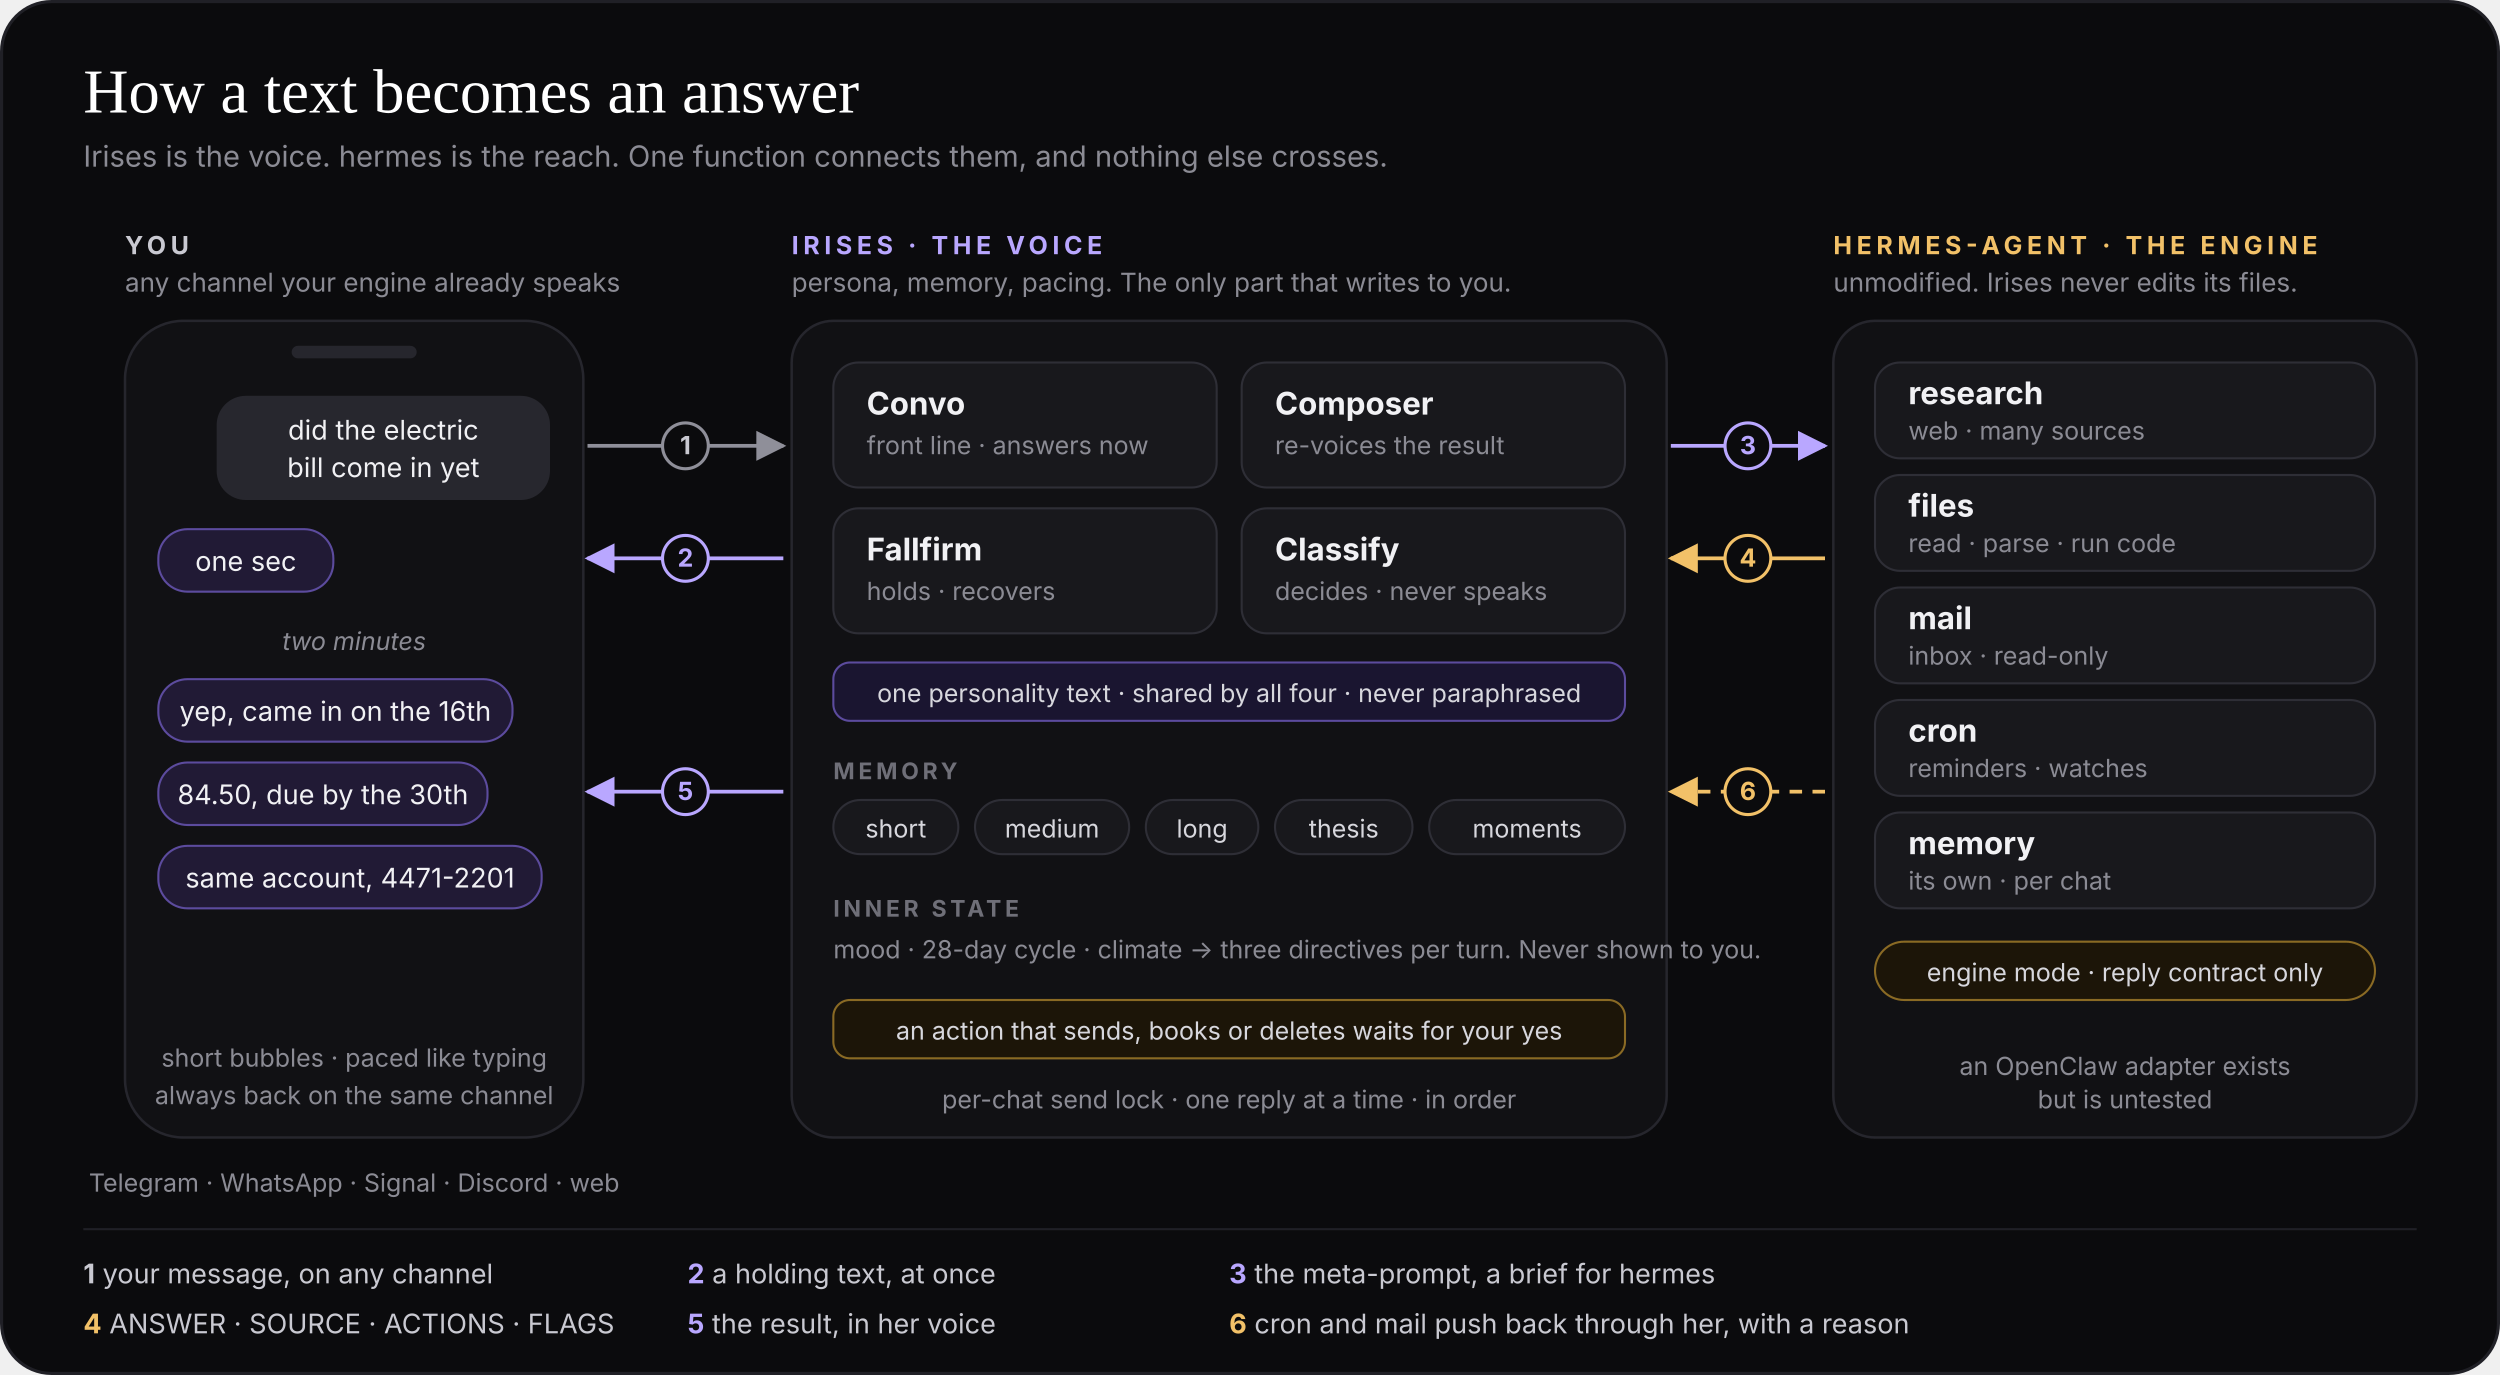
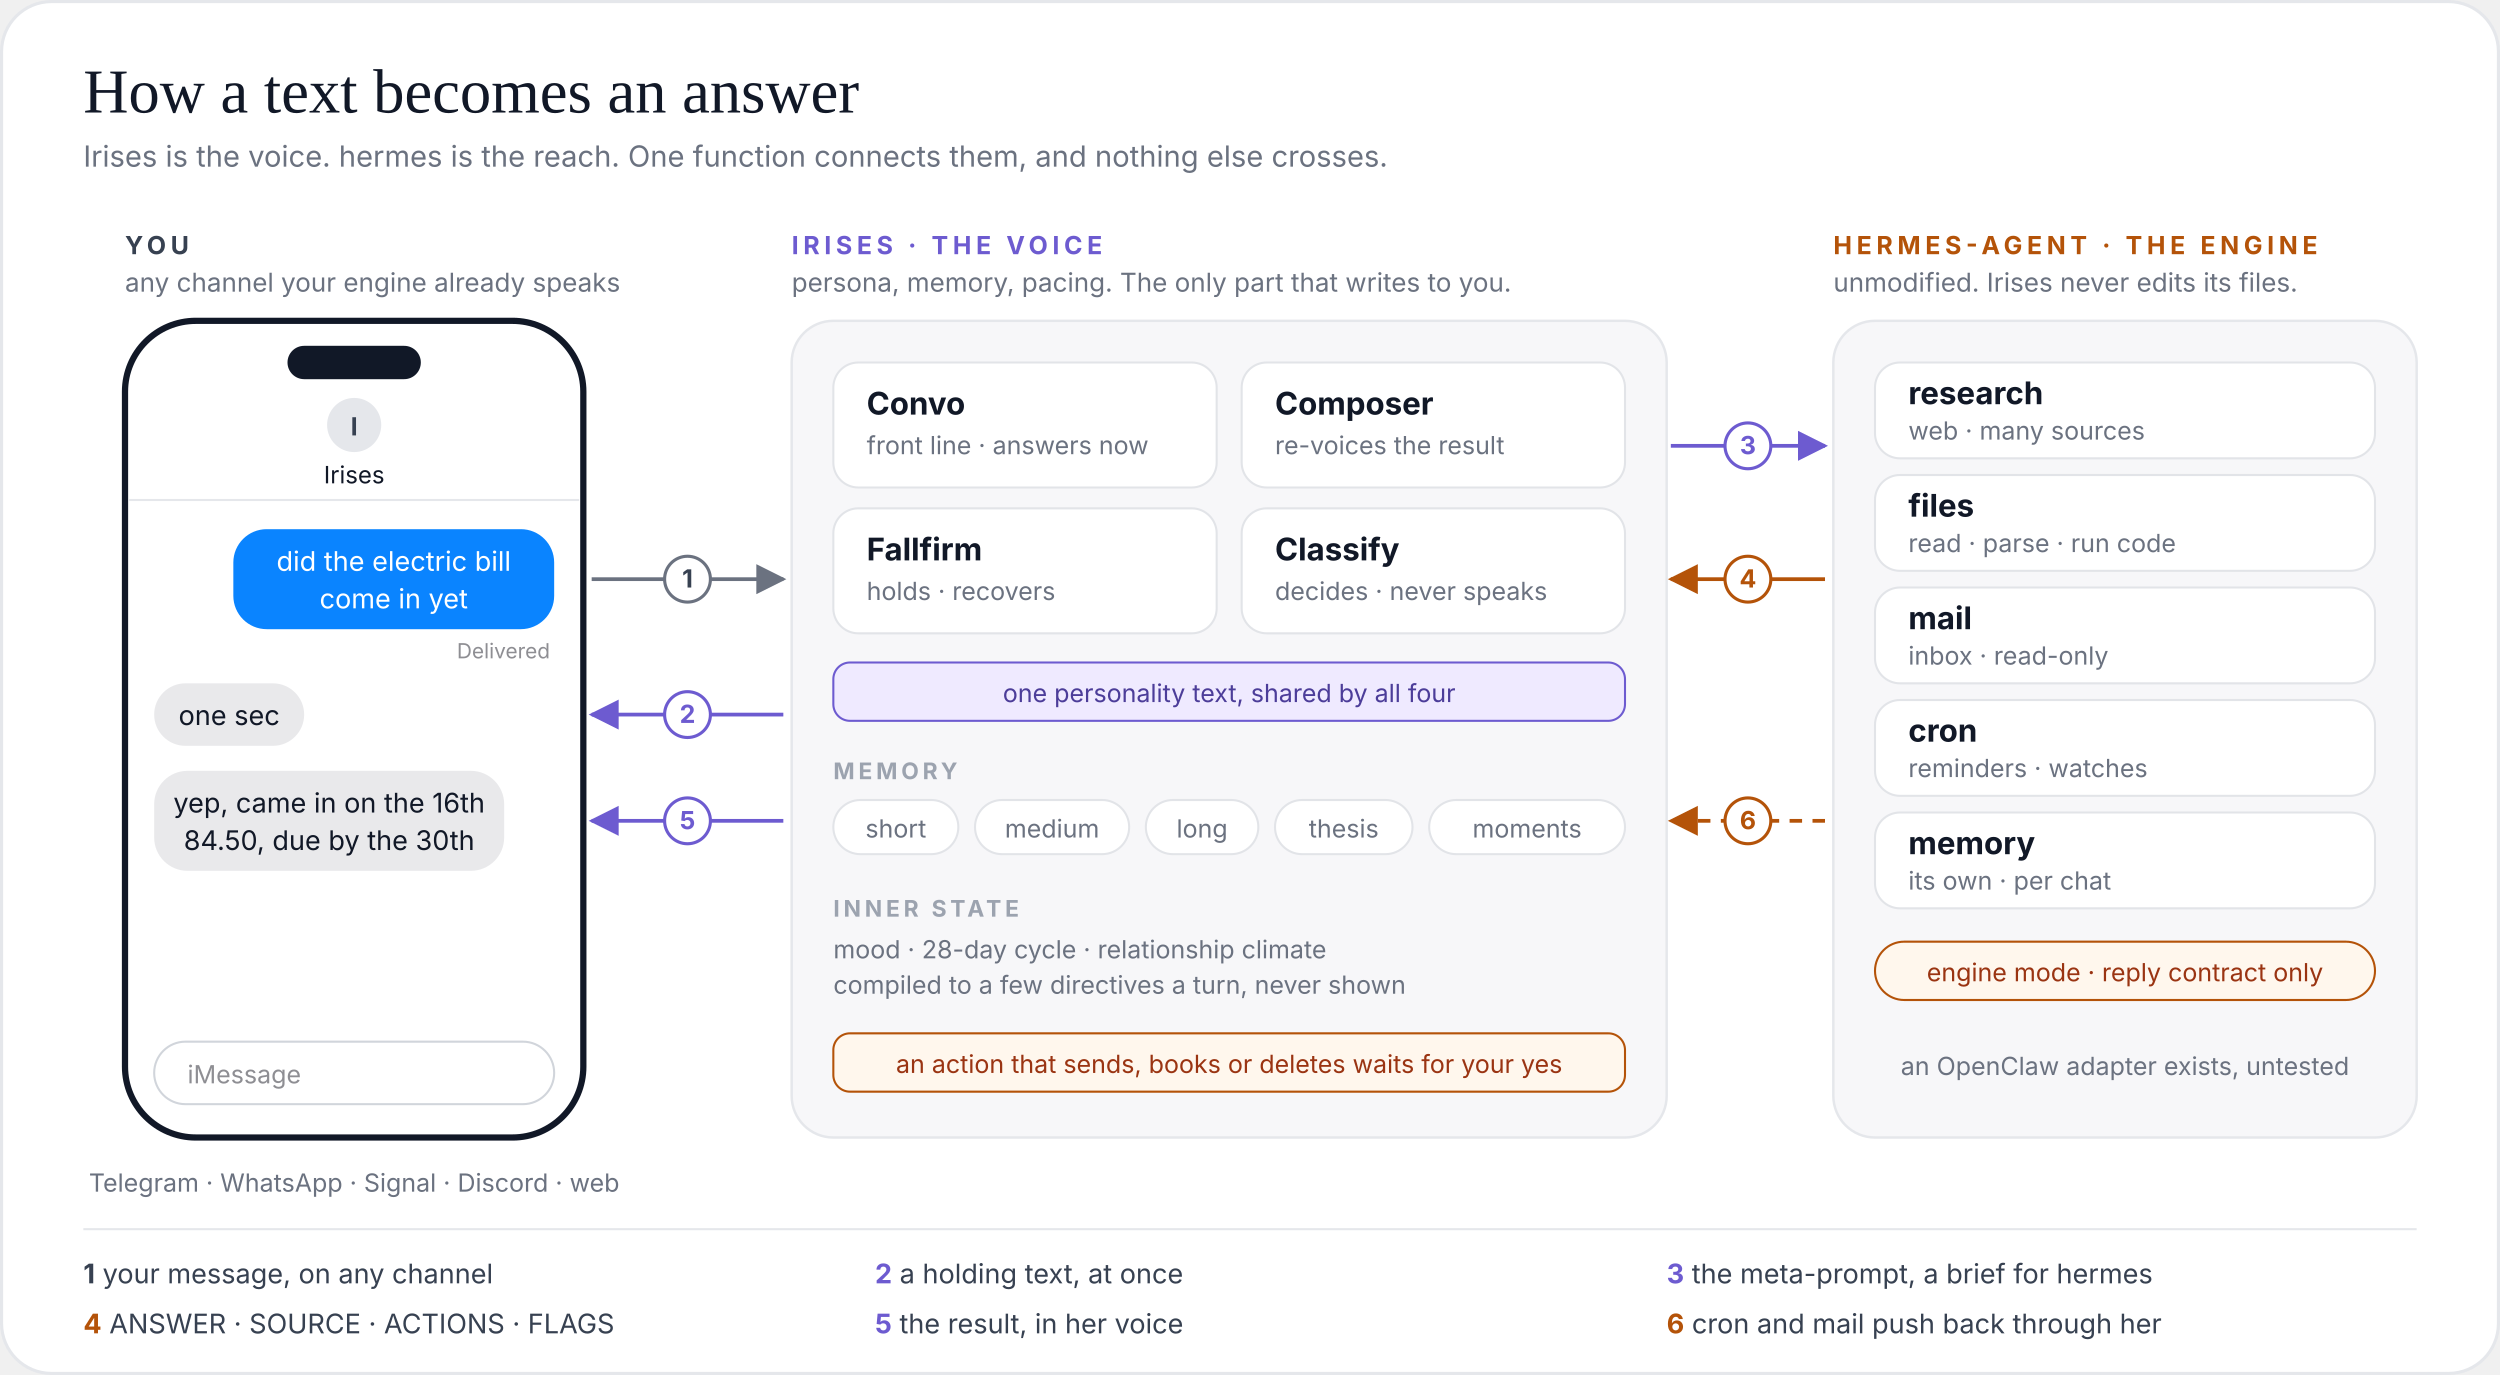
<svg xmlns="http://www.w3.org/2000/svg" viewBox="0 0 1200 660" width="1200" height="660" role="img" aria-labelledby="t d">
  <defs>
    <style>
-       .bg   { fill: #0b0b0d; stroke: #202026; stroke-width: 1.5; }
-       .panel{ fill: #111114; stroke: #26262d; stroke-width: 1.2; }
-       .chip { fill: #18181c; stroke: #2e2e36; stroke-width: 1; }
-       .sans { font-family: -apple-system, BlinkMacSystemFont, "Segoe UI", Inter, Roboto, Helvetica, Arial, sans-serif; }
-       .serif{ font-family: Didot, "Bodoni MT", "Playfair Display", Georgia, "Times New Roman", serif; }
-       .h1   { font-size: 30px; fill: #ffffff; }
-       .h2   { font-size: 14px; fill: #8b8b94; }
-       .col  { font-size: 12px; font-weight: 700; letter-spacing: 2.2px; }
-       .colsub{ font-size: 12.5px; fill: #8b8b94; }
-       .you  { fill: #c9c9d1; }
-       .iris { fill: #b9a7ff; }
-       .herm { fill: #f2c168; }
-       .chipT{ font-size: 15px; font-weight: 700; fill: #f1f1f4; }
-       .chipS{ font-size: 12px; fill: #8b8b94; }
-       .tiny { font-size: 12px; fill: #8b8b94; }
-       .tinyW{ font-size: 12px; fill: #d7d7dd; }
-       .bub  { font-size: 13px; fill: #f1f1f4; }
-       .line { stroke-width: 1.8; fill: none; }
-       .lineYou  { stroke: #8f8f99; }
-       .lineIris { stroke: #b9a7ff; }
-       .lineHerm { stroke: #f2c168; }
-       .dash { stroke-dasharray: 6 5; }
-       .num  { font-size: 12px; font-weight: 700; }
-       .legend{ font-size: 13px; fill: #c9c9d1; }
+       .bg    { fill: #ffffff; stroke: #e5e7eb; stroke-width: 1.5; }
+       .panel { fill: #f7f7f9; stroke: #e5e7eb; stroke-width: 1.2; }
+       .chip  { fill: #ffffff; stroke: #e2e4e8; stroke-width: 1; }
+       .sans  { font-family: -apple-system, BlinkMacSystemFont, "Segoe UI", Inter, Roboto, Helvetica, Arial, sans-serif; }
+       .serif { font-family: Didot, "Bodoni MT", "Playfair Display", Georgia, "Times New Roman", serif; }
+       .h1    { font-size: 30px; fill: #111827; }
+       .h2    { font-size: 14px; fill: #6b7280; }
+       .col   { font-size: 12px; font-weight: 700; letter-spacing: 2.2px; }
+       .colsub{ font-size: 12.5px; fill: #6b7280; }
+       .you   { fill: #374151; }
+       .iris  { fill: #6d5bd0; }
+       .herm  { fill: #b45309; }
+       .chipT { font-size: 15px; font-weight: 700; fill: #111827; }
+       .chipS { font-size: 12px; fill: #6b7280; }
+       .tiny  { font-size: 12px; fill: #6b7280; }
+       .lbl   { font-size: 11px; font-weight: 700; letter-spacing: 1.8px; fill: #9ca3af; }
+       .bubU  { font-size: 13px; fill: #ffffff; }
+       .bubI  { font-size: 13px; fill: #111827; }
+       .line  { stroke-width: 1.8; fill: none; }
+       .lineYou  { stroke: #6b7280; }
+       .lineIris { stroke: #6d5bd0; }
+       .lineHerm { stroke: #b45309; }
+       .dash  { stroke-dasharray: 6 5; }
+       .num   { font-size: 12px; font-weight: 700; }
+       .legend{ font-size: 13px; fill: #374151; }
      .legendK{ font-size: 13px; font-weight: 700; }
    </style>
    <marker id="aYou" viewBox="0 0 10 10" refX="9" refY="5" markerWidth="8" markerHeight="8" orient="auto-start-reverse">
-       <path d="M0,0 L10,5 L0,10 z" fill="#8f8f99" />
+       <path d="M0,0 L10,5 L0,10 z" fill="#6b7280" />
    </marker>
    <marker id="aIris" viewBox="0 0 10 10" refX="9" refY="5" markerWidth="8" markerHeight="8" orient="auto-start-reverse">
-       <path d="M0,0 L10,5 L0,10 z" fill="#b9a7ff" />
+       <path d="M0,0 L10,5 L0,10 z" fill="#6d5bd0" />
    </marker>
    <marker id="aHerm" viewBox="0 0 10 10" refX="9" refY="5" markerWidth="8" markerHeight="8" orient="auto-start-reverse">
-       <path d="M0,0 L10,5 L0,10 z" fill="#f2c168" />
+       <path d="M0,0 L10,5 L0,10 z" fill="#b45309" />
    </marker>
  </defs>
  <rect class="bg" x="0.75" y="0.75" width="1198.5" height="658.5" rx="24" />
  <text class="serif h1" x="40" y="54">How a text becomes an answer</text>
  <text class="sans h2" x="40" y="80">Irises is the voice. hermes is the reach. One function connects them, and nothing else crosses.</text>
  <text class="sans col you" x="60" y="122">YOU</text>
  <text class="sans colsub" x="60" y="140">any channel your engine already speaks</text>
-   <rect class="panel" x="60" y="154" width="220" height="392" rx="28" />
-   <rect x="140" y="166" width="60" height="6" rx="3" fill="#26262d" />
-   <rect x="104" y="190" width="160" height="50" rx="14" fill="#27272e" />
-   <text class="sans bub" x="184" y="211" text-anchor="middle">did the electric</text>
-   <text class="sans bub" x="184" y="229" text-anchor="middle">bill come in yet</text>
-   <rect x="76" y="254" width="84" height="30" rx="14" fill="#211a35" stroke="#5c4b9e" stroke-width="1" />
-   <text class="sans bub" x="118" y="274" text-anchor="middle">one sec</text>
-   <text class="sans tiny" x="170" y="312" text-anchor="middle" font-style="italic">two minutes</text>
-   <rect x="76" y="326" width="170" height="30" rx="14" fill="#211a35" stroke="#5c4b9e" stroke-width="1" />
-   <text class="sans bub" x="161" y="346" text-anchor="middle">yep, came in on the 16th</text>
-   <rect x="76" y="366" width="158" height="30" rx="14" fill="#211a35" stroke="#5c4b9e" stroke-width="1" />
-   <text class="sans bub" x="155" y="386" text-anchor="middle">84.50, due by the 30th</text>
-   <rect x="76" y="406" width="184" height="30" rx="14" fill="#211a35" stroke="#5c4b9e" stroke-width="1" />
-   <text class="sans bub" x="168" y="426" text-anchor="middle">same account, 4471-2201</text>
-   <text class="sans tiny" x="170" y="512" text-anchor="middle">short bubbles · paced like typing</text>
-   <text class="sans tiny" x="170" y="530" text-anchor="middle">always back on the same channel</text>
+   <rect x="60" y="154" width="220" height="392" rx="34" fill="#ffffff" stroke="#111827" stroke-width="3" />
+   <rect x="138" y="166" width="64" height="16" rx="8" fill="#111827" />
+   <circle cx="170" cy="204" r="13" fill="#e5e7eb" />
+   <text class="sans" x="170" y="209" text-anchor="middle" font-size="12" font-weight="700" fill="#374151">I</text>
+   <text class="sans" x="170" y="232" text-anchor="middle" font-size="11.5" fill="#111827">Irises</text>
+   <line x1="62" y1="240" x2="278" y2="240" stroke="#e5e7eb" stroke-width="1" />
+   <rect x="112" y="254" width="154" height="48" rx="16" fill="#0a84ff" />
+   <text class="sans bubU" x="189" y="274" text-anchor="middle">did the electric bill</text>
+   <text class="sans bubU" x="189" y="292" text-anchor="middle">come in yet</text>
+   <text class="sans" x="264" y="316" text-anchor="end" font-size="10" fill="#8e8e93">Delivered</text>
+   <rect x="74" y="328" width="72" height="30" rx="15" fill="#e9e9eb" />
+   <text class="sans bubI" x="110" y="348" text-anchor="middle">one sec</text>
+   <rect x="74" y="370" width="168" height="48" rx="16" fill="#e9e9eb" />
+   <text class="sans bubI" x="158" y="390" text-anchor="middle">yep, came in on the 16th</text>
+   <text class="sans bubI" x="158" y="408" text-anchor="middle">84.50, due by the 30th</text>
+   <rect x="74" y="500" width="192" height="30" rx="15" fill="#ffffff" stroke="#d1d5db" stroke-width="1" />
+   <text class="sans" x="90" y="520" font-size="12" fill="#8e8e93">iMessage</text>
  <text class="sans tiny" x="170" y="572" text-anchor="middle">Telegram · WhatsApp · Signal · Discord · web</text>
  <text class="sans col iris" x="380" y="122">IRISES · THE VOICE</text>
  <text class="sans colsub" x="380" y="140">persona, memory, pacing. The only part that writes to you.</text>
  <rect class="panel" x="380" y="154" width="420" height="392" rx="20" />
  <rect class="chip" x="400" y="174" width="184" height="60" rx="12" />
  <text class="sans chipT" x="416" y="199">Convo</text>
  <text class="sans chipS" x="416" y="218">front line · answers now</text>
  <rect class="chip" x="596" y="174" width="184" height="60" rx="12" />
  <text class="sans chipT" x="612" y="199">Composer</text>
  <text class="sans chipS" x="612" y="218">re-voices the result</text>
  <rect class="chip" x="400" y="244" width="184" height="60" rx="12" />
  <text class="sans chipT" x="416" y="269">Fallfirm</text>
  <text class="sans chipS" x="416" y="288">holds · recovers</text>
  <rect class="chip" x="596" y="244" width="184" height="60" rx="12" />
  <text class="sans chipT" x="612" y="269">Classify</text>
  <text class="sans chipS" x="612" y="288">decides · never speaks</text>
-   <rect x="400" y="318" width="380" height="28" rx="8" fill="#1a1530" stroke="#5c4b9e" stroke-width="1" />
-   <text class="sans tinyW iris" x="590" y="337" text-anchor="middle">one personality text · shared by all four · never paraphrased</text>
-   <text class="sans col" x="400" y="374" fill="#6f6f78" style="letter-spacing:1.8px;font-size:11px">MEMORY</text>
+   <rect x="400" y="318" width="380" height="28" rx="8" fill="#efeaff" stroke="#6d5bd0" stroke-width="1" />
+   <text class="sans" x="590" y="337" text-anchor="middle" font-size="12" fill="#4c3d99">one personality text, shared by all four</text>
+   <text class="sans lbl" x="400" y="374">MEMORY</text>
  <rect class="chip" x="400" y="384" width="60" height="26" rx="13" />
-   <text class="sans tinyW" x="430" y="402" text-anchor="middle">short</text>
+   <text class="sans tiny" x="430" y="402" text-anchor="middle" fill="#374151">short</text>
  <rect class="chip" x="468" y="384" width="74" height="26" rx="13" />
-   <text class="sans tinyW" x="505" y="402" text-anchor="middle">medium</text>
+   <text class="sans tiny" x="505" y="402" text-anchor="middle" fill="#374151">medium</text>
  <rect class="chip" x="550" y="384" width="54" height="26" rx="13" />
-   <text class="sans tinyW" x="577" y="402" text-anchor="middle">long</text>
+   <text class="sans tiny" x="577" y="402" text-anchor="middle" fill="#374151">long</text>
  <rect class="chip" x="612" y="384" width="66" height="26" rx="13" />
-   <text class="sans tinyW" x="645" y="402" text-anchor="middle">thesis</text>
+   <text class="sans tiny" x="645" y="402" text-anchor="middle" fill="#374151">thesis</text>
  <rect class="chip" x="686" y="384" width="94" height="26" rx="13" />
-   <text class="sans tinyW" x="733" y="402" text-anchor="middle">moments</text>
-   <text class="sans col" x="400" y="440" fill="#6f6f78" style="letter-spacing:1.8px;font-size:11px">INNER STATE</text>
-   <text class="sans tiny" x="400" y="460">mood · 28-day cycle · climate → three directives per turn. Never shown to you.</text>
-   <rect x="400" y="480" width="380" height="28" rx="8" fill="#1c1508" stroke="#8a6a24" stroke-width="1" />
-   <text class="sans tinyW herm" x="590" y="499" text-anchor="middle">an action that sends, books or deletes waits for your yes</text>
-   <text class="sans tiny" x="590" y="532" text-anchor="middle">per-chat send lock · one reply at a time · in order</text>
+   <text class="sans tiny" x="733" y="402" text-anchor="middle" fill="#374151">moments</text>
+   <text class="sans lbl" x="400" y="440">INNER STATE</text>
+   <text class="sans tiny" x="400" y="460">mood · 28-day cycle · relationship climate</text>
+   <text class="sans tiny" x="400" y="477">compiled to a few directives a turn, never shown</text>
+   <rect x="400" y="496" width="380" height="28" rx="8" fill="#fff7ed" stroke="#b45309" stroke-width="1" />
+   <text class="sans" x="590" y="515" text-anchor="middle" font-size="12" fill="#9a3412">an action that sends, books or deletes waits for your yes</text>
  <text class="sans col herm" x="880" y="122">HERMES-AGENT · THE ENGINE</text>
  <text class="sans colsub" x="880" y="140">unmodified. Irises never edits its files.</text>
  <rect class="panel" x="880" y="154" width="280" height="392" rx="20" />
  <rect class="chip" x="900" y="174" width="240" height="46" rx="12" />
  <text class="sans chipT" x="916" y="194">research</text>
  <text class="sans chipS" x="916" y="211">web · many sources</text>
  <rect class="chip" x="900" y="228" width="240" height="46" rx="12" />
  <text class="sans chipT" x="916" y="248">files</text>
  <text class="sans chipS" x="916" y="265">read · parse · run code</text>
  <rect class="chip" x="900" y="282" width="240" height="46" rx="12" />
  <text class="sans chipT" x="916" y="302">mail</text>
  <text class="sans chipS" x="916" y="319">inbox · read-only</text>
  <rect class="chip" x="900" y="336" width="240" height="46" rx="12" />
  <text class="sans chipT" x="916" y="356">cron</text>
  <text class="sans chipS" x="916" y="373">reminders · watches</text>
  <rect class="chip" x="900" y="390" width="240" height="46" rx="12" />
  <text class="sans chipT" x="916" y="410">memory</text>
  <text class="sans chipS" x="916" y="427">its own · per chat</text>
-   <rect x="900" y="452" width="240" height="28" rx="14" fill="#1c1508" stroke="#8a6a24" stroke-width="1" />
-   <text class="sans tinyW herm" x="1020" y="471" text-anchor="middle">engine mode · reply contract only</text>
-   <text class="sans tiny" x="1020" y="516" text-anchor="middle">an OpenClaw adapter exists</text>
-   <text class="sans tiny" x="1020" y="532" text-anchor="middle">but is untested</text>
-   <line class="line lineYou" x1="282" y1="214" x2="376" y2="214" marker-end="url(#aYou)" />
-   <circle cx="329" cy="214" r="11" fill="#0b0b0d" stroke="#8f8f99" stroke-width="1.5" />
-   <text class="sans num you" x="329" y="218" text-anchor="middle">1</text>
-   <line class="line lineIris" x1="376" y1="268" x2="282" y2="268" marker-end="url(#aIris)" />
-   <circle cx="329" cy="268" r="11" fill="#0b0b0d" stroke="#b9a7ff" stroke-width="1.5" />
-   <text class="sans num iris" x="329" y="272" text-anchor="middle">2</text>
-   <line class="line lineIris" x1="376" y1="380" x2="282" y2="380" marker-end="url(#aIris)" />
-   <circle cx="329" cy="380" r="11" fill="#0b0b0d" stroke="#b9a7ff" stroke-width="1.5" />
-   <text class="sans num iris" x="329" y="384" text-anchor="middle">5</text>
+   <rect x="900" y="452" width="240" height="28" rx="14" fill="#fff7ed" stroke="#b45309" stroke-width="1" />
+   <text class="sans" x="1020" y="471" text-anchor="middle" font-size="12" fill="#9a3412">engine mode · reply contract only</text>
+   <text class="sans tiny" x="1020" y="516" text-anchor="middle">an OpenClaw adapter exists, untested</text>
+   <line class="line lineYou" x1="284" y1="278" x2="376" y2="278" marker-end="url(#aYou)" />
+   <circle cx="330" cy="278" r="11" fill="#ffffff" stroke="#6b7280" stroke-width="1.5" />
+   <text class="sans num you" x="330" y="282" text-anchor="middle">1</text>
+   <line class="line lineIris" x1="376" y1="343" x2="284" y2="343" marker-end="url(#aIris)" />
+   <circle cx="330" cy="343" r="11" fill="#ffffff" stroke="#6d5bd0" stroke-width="1.5" />
+   <text class="sans num iris" x="330" y="347" text-anchor="middle">2</text>
+   <line class="line lineIris" x1="376" y1="394" x2="284" y2="394" marker-end="url(#aIris)" />
+   <circle cx="330" cy="394" r="11" fill="#ffffff" stroke="#6d5bd0" stroke-width="1.5" />
+   <text class="sans num iris" x="330" y="398" text-anchor="middle">5</text>
  <line class="line lineIris" x1="802" y1="214" x2="876" y2="214" marker-end="url(#aIris)" />
-   <circle cx="839" cy="214" r="11" fill="#0b0b0d" stroke="#b9a7ff" stroke-width="1.5" />
+   <circle cx="839" cy="214" r="11" fill="#ffffff" stroke="#6d5bd0" stroke-width="1.5" />
  <text class="sans num iris" x="839" y="218" text-anchor="middle">3</text>
-   <line class="line lineHerm" x1="876" y1="268" x2="802" y2="268" marker-end="url(#aHerm)" />
-   <circle cx="839" cy="268" r="11" fill="#0b0b0d" stroke="#f2c168" stroke-width="1.5" />
-   <text class="sans num herm" x="839" y="272" text-anchor="middle">4</text>
-   <line class="line lineHerm dash" x1="876" y1="380" x2="802" y2="380" marker-end="url(#aHerm)" />
-   <circle cx="839" cy="380" r="11" fill="#0b0b0d" stroke="#f2c168" stroke-width="1.5" />
-   <text class="sans num herm" x="839" y="384" text-anchor="middle">6</text>
-   <line x1="40" y1="590" x2="1160" y2="590" stroke="#202026" stroke-width="1" />
+   <line class="line lineHerm" x1="876" y1="278" x2="802" y2="278" marker-end="url(#aHerm)" />
+   <circle cx="839" cy="278" r="11" fill="#ffffff" stroke="#b45309" stroke-width="1.5" />
+   <text class="sans num herm" x="839" y="282" text-anchor="middle">4</text>
+   <line class="line lineHerm dash" x1="876" y1="394" x2="802" y2="394" marker-end="url(#aHerm)" />
+   <circle cx="839" cy="394" r="11" fill="#ffffff" stroke="#b45309" stroke-width="1.5" />
+   <text class="sans num herm" x="839" y="398" text-anchor="middle">6</text>
+   <line x1="40" y1="590" x2="1160" y2="590" stroke="#e5e7eb" stroke-width="1" />
  <text class="sans legend" x="40" y="616">
    <tspan class="legendK you">1</tspan>  your message, on any channel</text>
-   <text class="sans legend" x="330" y="616">
+   <text class="sans legend" x="420" y="616">
    <tspan class="legendK iris">2</tspan>  a holding text, at once</text>
-   <text class="sans legend" x="590" y="616">
+   <text class="sans legend" x="800" y="616">
    <tspan class="legendK iris">3</tspan>  the meta-prompt, a brief for hermes</text>
  <text class="sans legend" x="40" y="640">
    <tspan class="legendK herm">4</tspan>  ANSWER · SOURCE · ACTIONS · FLAGS</text>
-   <text class="sans legend" x="330" y="640">
+   <text class="sans legend" x="420" y="640">
    <tspan class="legendK iris">5</tspan>  the result, in her voice</text>
-   <text class="sans legend" x="590" y="640">
-     <tspan class="legendK herm">6</tspan>  cron and mail push back through her, with a reason</text>
+   <text class="sans legend" x="800" y="640">
+     <tspan class="legendK herm">6</tspan>  cron and mail push back through her</text>
</svg>
